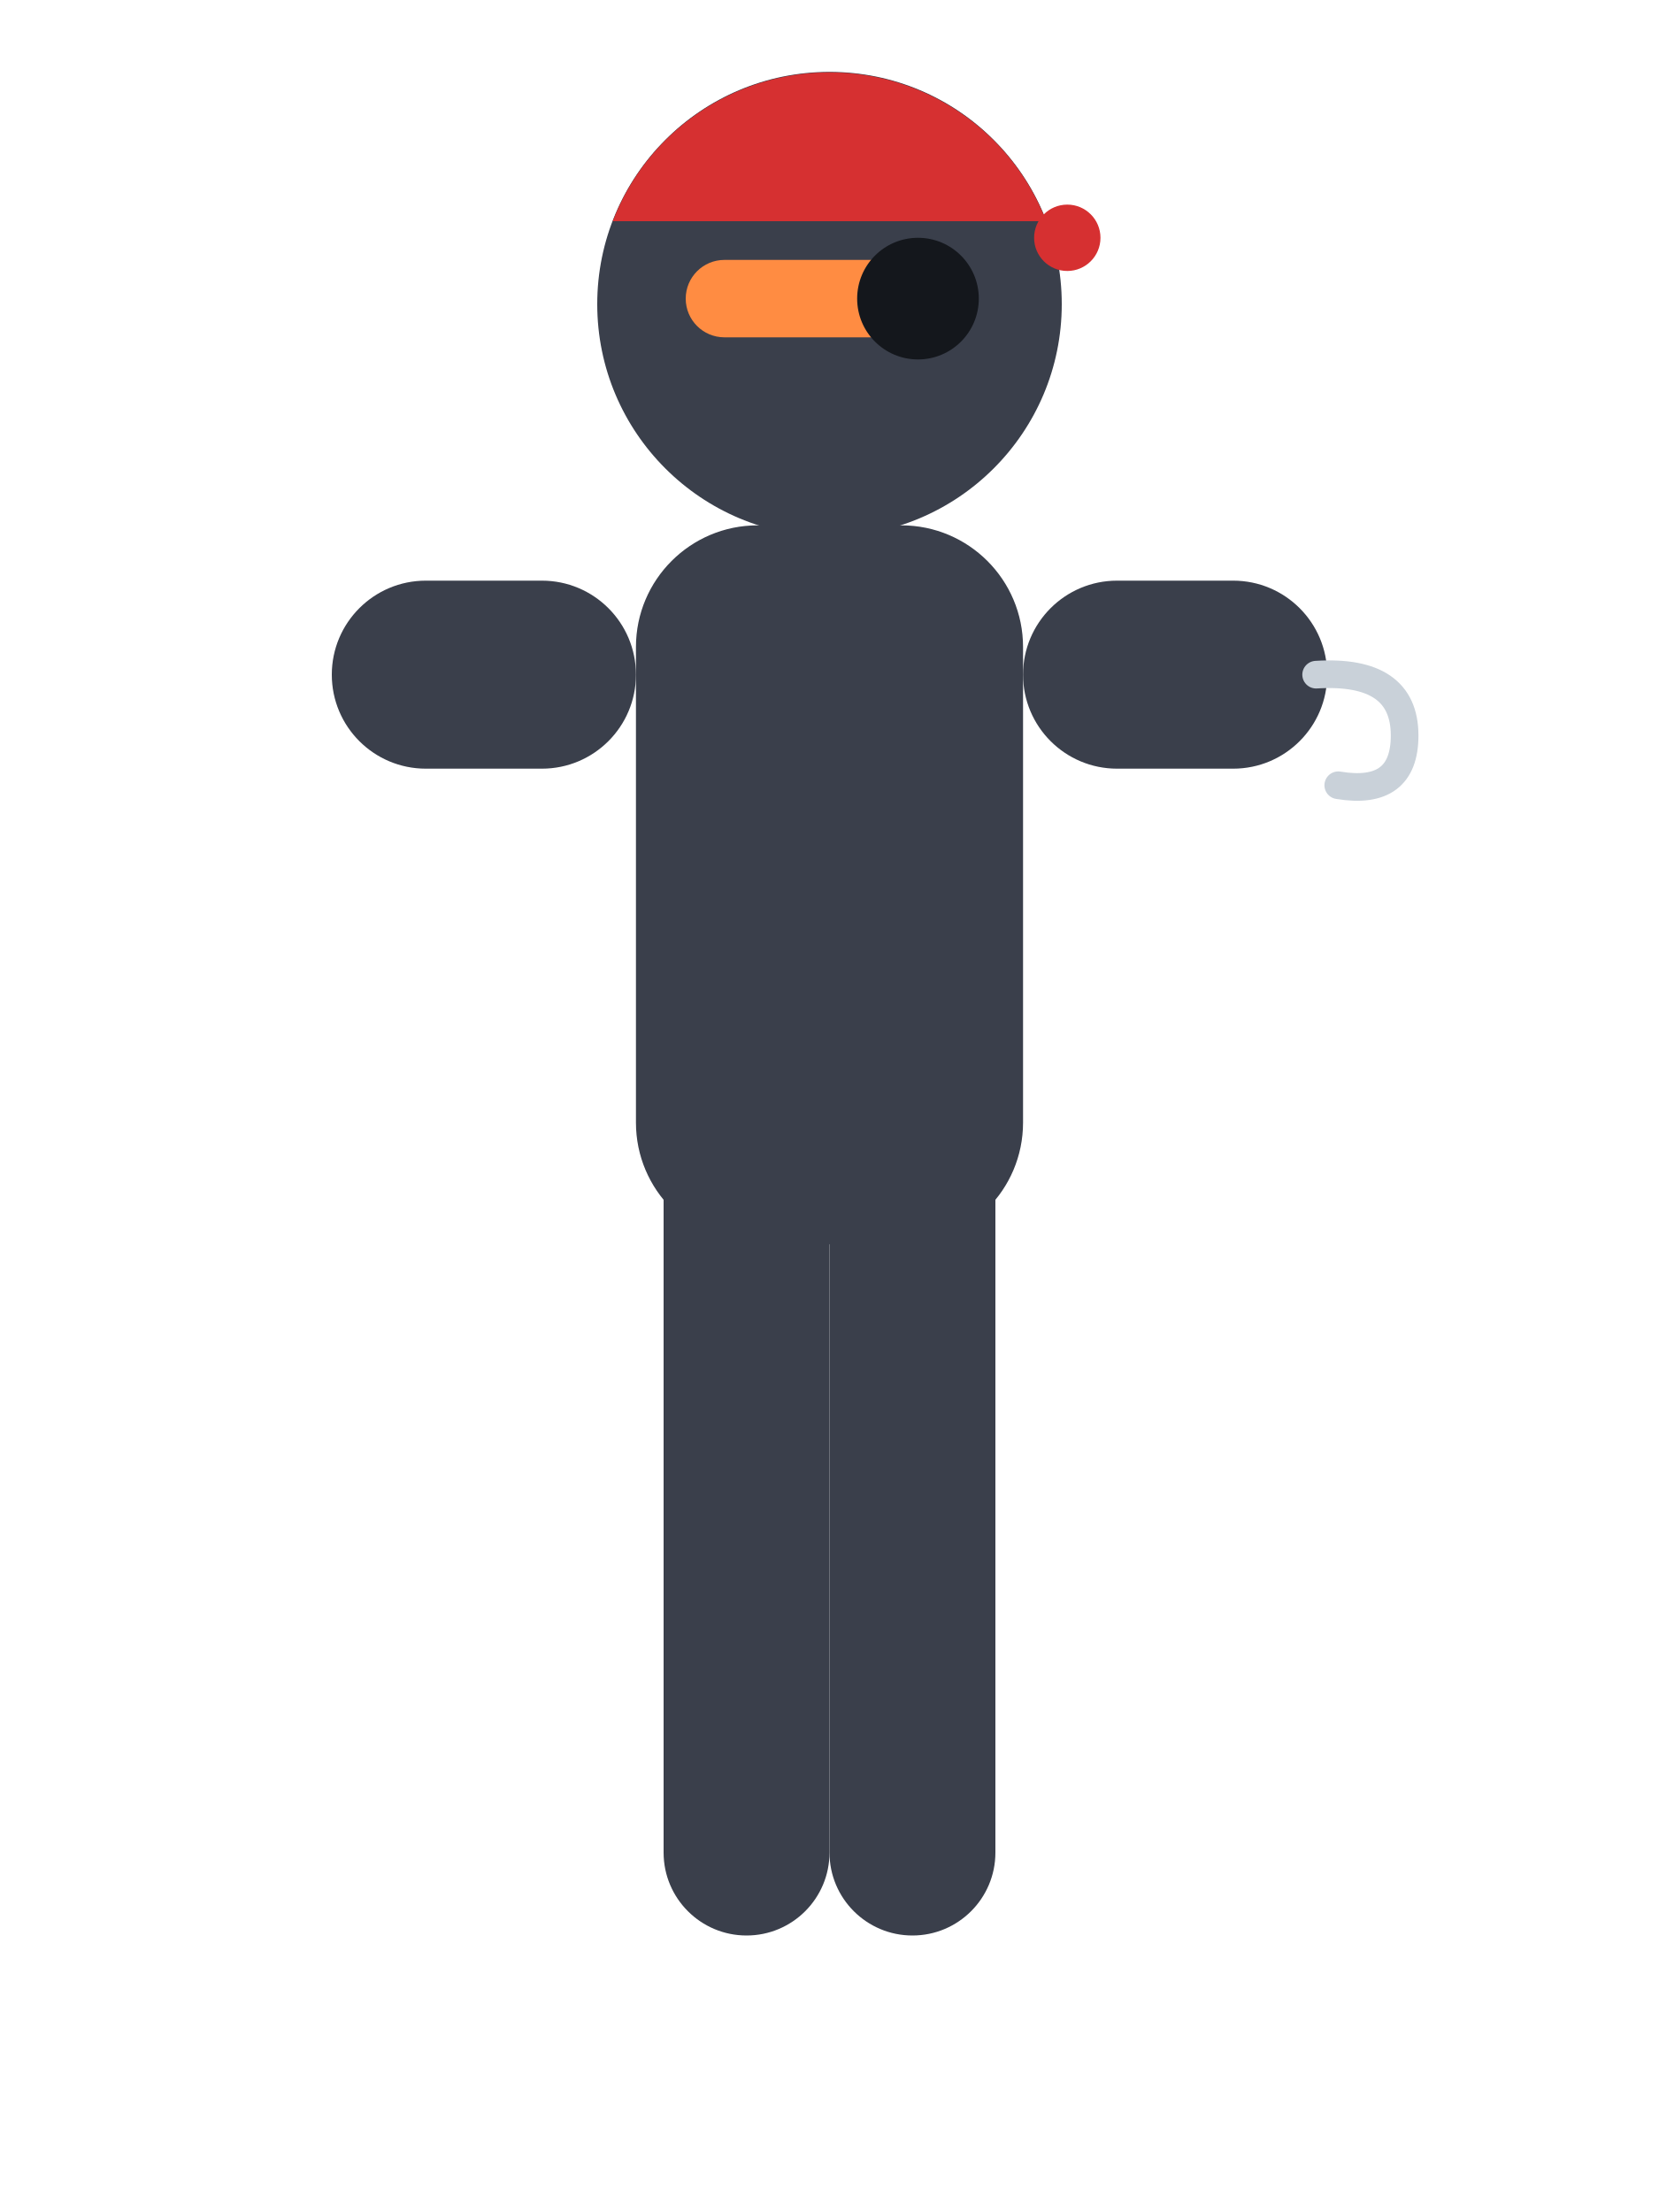
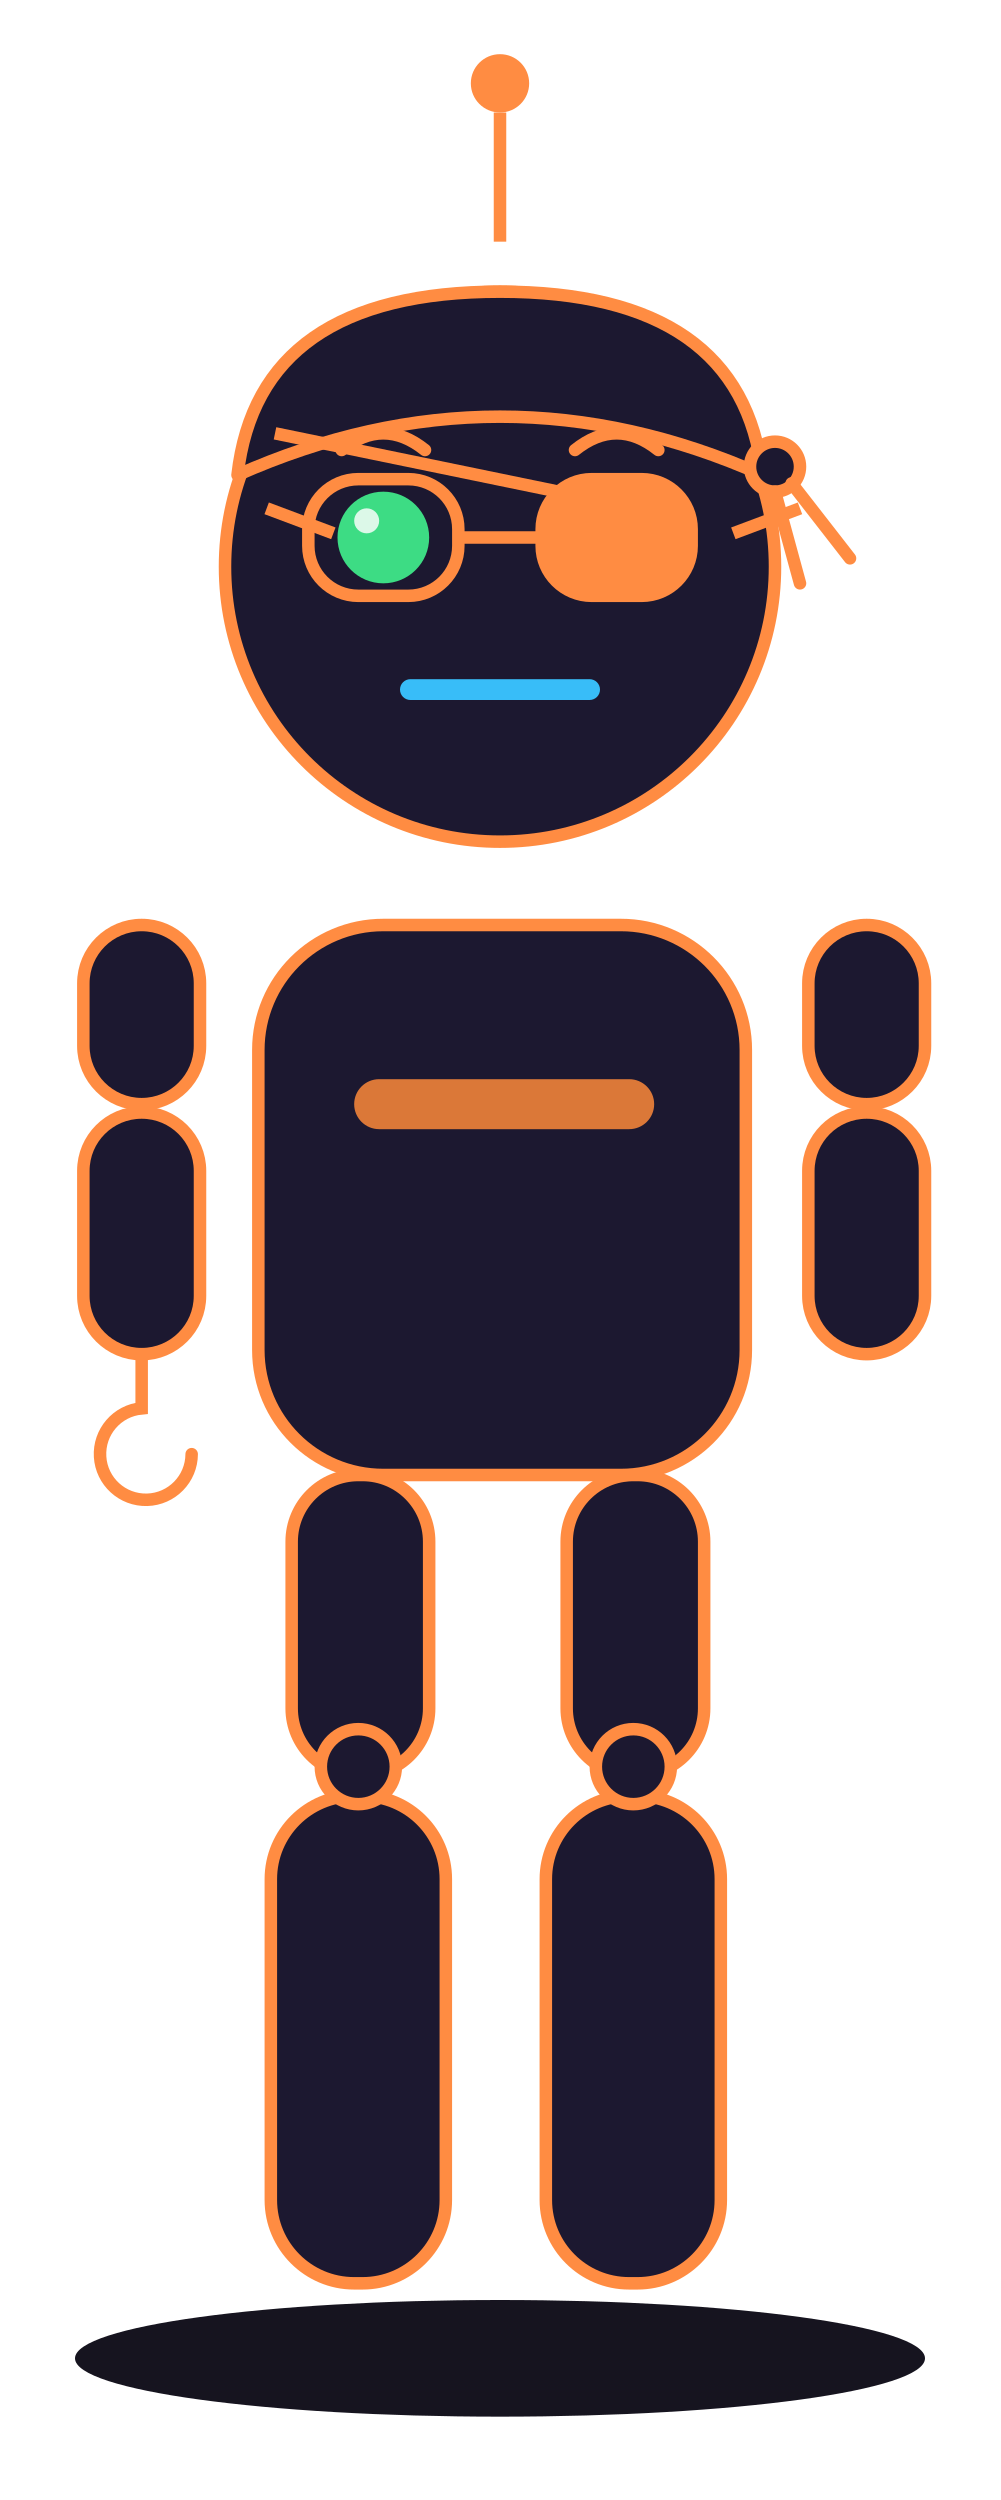
- <svg xmlns="http://www.w3.org/2000/svg" id="lectura-char" viewBox="0 0 300 400" role="img" aria-label="Pirate">
-   <defs>
-     <rect id="p-arm" width="55" height="34" rx="17" />
-     <rect id="p-leg" width="30" height="150" rx="15" />
-   </defs>
-   <g id="char" fill="#3a3f4b">
-     <g id="leg-l">
-       <use href="#p-leg" x="120" y="200" />
-     </g>
-     <g id="leg-r">
-       <use href="#p-leg" x="150" y="200" />
-     </g>
-     <g id="arm-l">
-       <use href="#p-arm" x="60" y="105" />
-     </g>
-     <g id="arm-r">
-       <use href="#p-arm" x="185" y="105" />
-       <path d="M238 122 q16 -1 16 11 q0 11 -12 9" fill="none" stroke="#c9d1d9" stroke-width="5" stroke-linecap="round" />
-     </g>
-     <g id="torso">
-       <rect x="115" y="95" width="70" height="130" rx="22" />
-     </g>
-     <g id="head">
-       <circle cx="150" cy="55" r="42" />
-       <path d="M110.8 40 A42 42 0 0 1 189.2 40 Z" fill="#d63031" />
-       <circle cx="193" cy="43" r="6" fill="#d63031" />
-       <rect id="visor" x="124" y="47" width="52" height="14" rx="7" fill="#ff8c42" />
-       <path id="visor-happy" d="M124 58 Q150 40 176 58" fill="none" stroke="#ff8c42" stroke-width="10" stroke-linecap="round" style="display:none" />
-       <circle cx="166" cy="54" r="11" fill="#14171c" />
-     </g>
+ <svg xmlns="http://www.w3.org/2000/svg" id="lectura-char" viewBox="0 0 240 600" role="img" aria-label="Pirate">
+   <ellipse cx="120" cy="566" rx="102" ry="14" fill="#16141f" />
+   <g id="legs" fill="#1c1830" stroke="#ff8c42" stroke-width="3">
+     <rect x="70" y="354" width="33" height="72" rx="16" />
+     <rect x="136" y="354" width="33" height="72" rx="16" />
+     <rect x="65" y="431" width="42" height="117" rx="20" />
+     <rect x="131" y="431" width="42" height="117" rx="20" />
+     <circle cx="86" cy="424" r="9" />
+     <circle cx="152" cy="424" r="9" />
+   </g>
+   <g id="arm-l" fill="#1c1830" stroke="#ff8c42" stroke-width="3">
+     <rect x="20" y="222" width="28" height="43" rx="14" />
+     <rect x="20" y="267" width="28" height="58" rx="14" />
+     <path d="M34 325 V338 A11 11 0 1 0 46 349" fill="none" stroke-linecap="round" />
+   </g>
+   <g id="arm-r" fill="#1c1830" stroke="#ff8c42" stroke-width="3">
+     <rect x="194" y="222" width="28" height="43" rx="14" />
+     <rect x="194" y="267" width="28" height="58" rx="14" />
+   </g>
+   <g id="body">
+     <rect x="62" y="222" width="117" height="132" rx="30" fill="#1c1830" stroke="#ff8c42" stroke-width="3" />
+     <rect x="85" y="259" width="72" height="12" rx="6" fill="#db7838" />
+     <line x1="120" y1="27" x2="120" y2="58" stroke="#ff8c42" stroke-width="3" />
+     <circle cx="120" cy="20" r="7" fill="#ff8c42" />
+     <circle cx="120" cy="136" r="66" fill="#1c1830" stroke="#ff8c42" stroke-width="3" />
+     <path d="M57 114 Q62 70 120 70 Q178 70 183 114 Q120 86 57 114 Z" fill="#1c1830" stroke="#ff8c42" stroke-width="3" stroke-linejoin="round" />
+     <circle cx="186" cy="112" r="6" fill="#1c1830" stroke="#ff8c42" stroke-width="3" />
+     <path d="M190 116 L204 134 M186 118 L192 140" fill="none" stroke="#ff8c42" stroke-width="3" stroke-linecap="round" />
+     <line x1="64" y1="122" x2="80" y2="128" stroke="#ff8c42" stroke-width="3" />
+     <line x1="176" y1="128" x2="192" y2="122" stroke="#ff8c42" stroke-width="3" />
+     <rect x="74" y="115" width="36" height="28" rx="12" fill="none" stroke="#ff8c42" stroke-width="3" />
+     <rect x="130" y="115" width="36" height="28" rx="12" fill="none" stroke="#ff8c42" stroke-width="3" />
+     <line x1="110" y1="129" x2="130" y2="129" stroke="#ff8c42" stroke-width="3" />
+     <path id="brow-l" d="M82 108 Q92 100 102 108" fill="none" stroke="#ff8c42" stroke-width="3" stroke-linecap="round" />
+     <path id="brow-r" d="M138 108 Q148 100 158 108" fill="none" stroke="#ff8c42" stroke-width="3" stroke-linecap="round" />
+     <circle id="eye-l" cx="92" cy="129" r="11" fill="#3ddc84" />
+     <circle id="eye-r" cx="148" cy="129" r="11" fill="#3ddc84" />
+     <circle cx="88" cy="125" r="3" fill="#dcf8e8" />
+     <circle cx="144" cy="125" r="3" fill="#dcf8e8" />
+     <rect id="mouth" x="96" y="163" width="48" height="5" rx="2.5" fill="#38bdf8" />
+     <rect x="130" y="115" width="36" height="28" rx="12" fill="#ff8c42" />
+     <line x1="66" y1="104" x2="134" y2="118" stroke="#ff8c42" stroke-width="3" />
  </g>
</svg>
